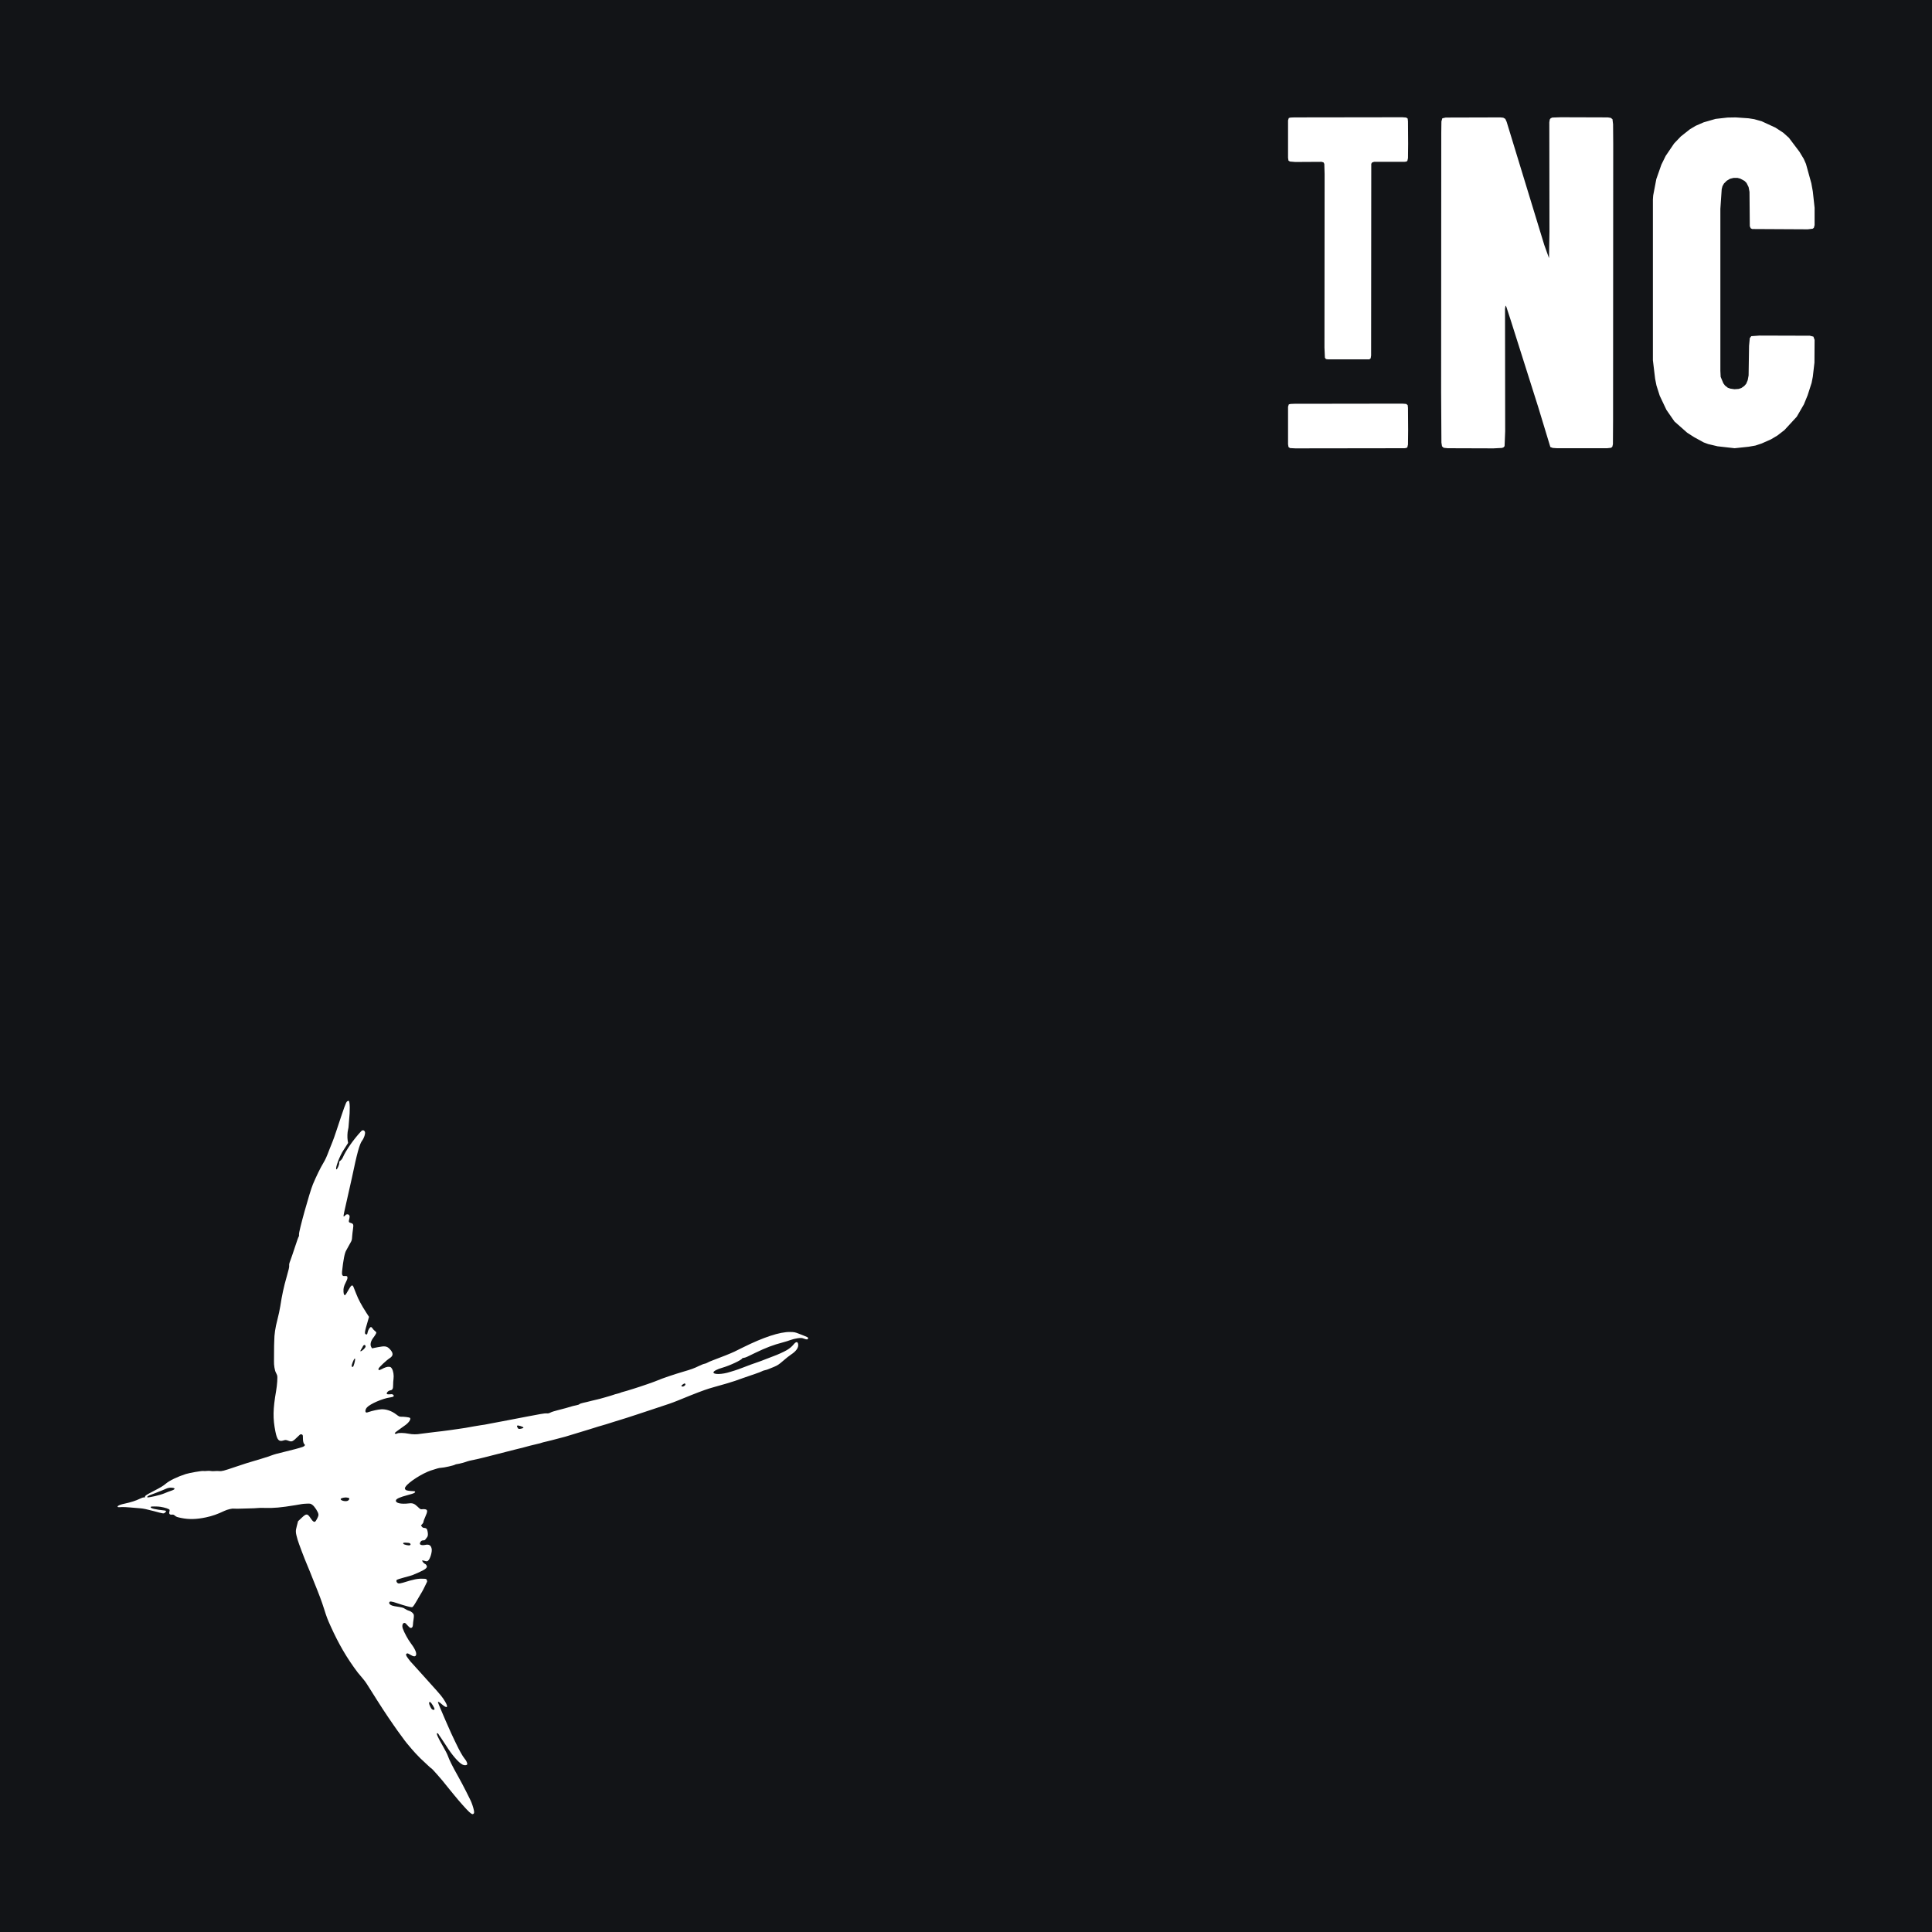
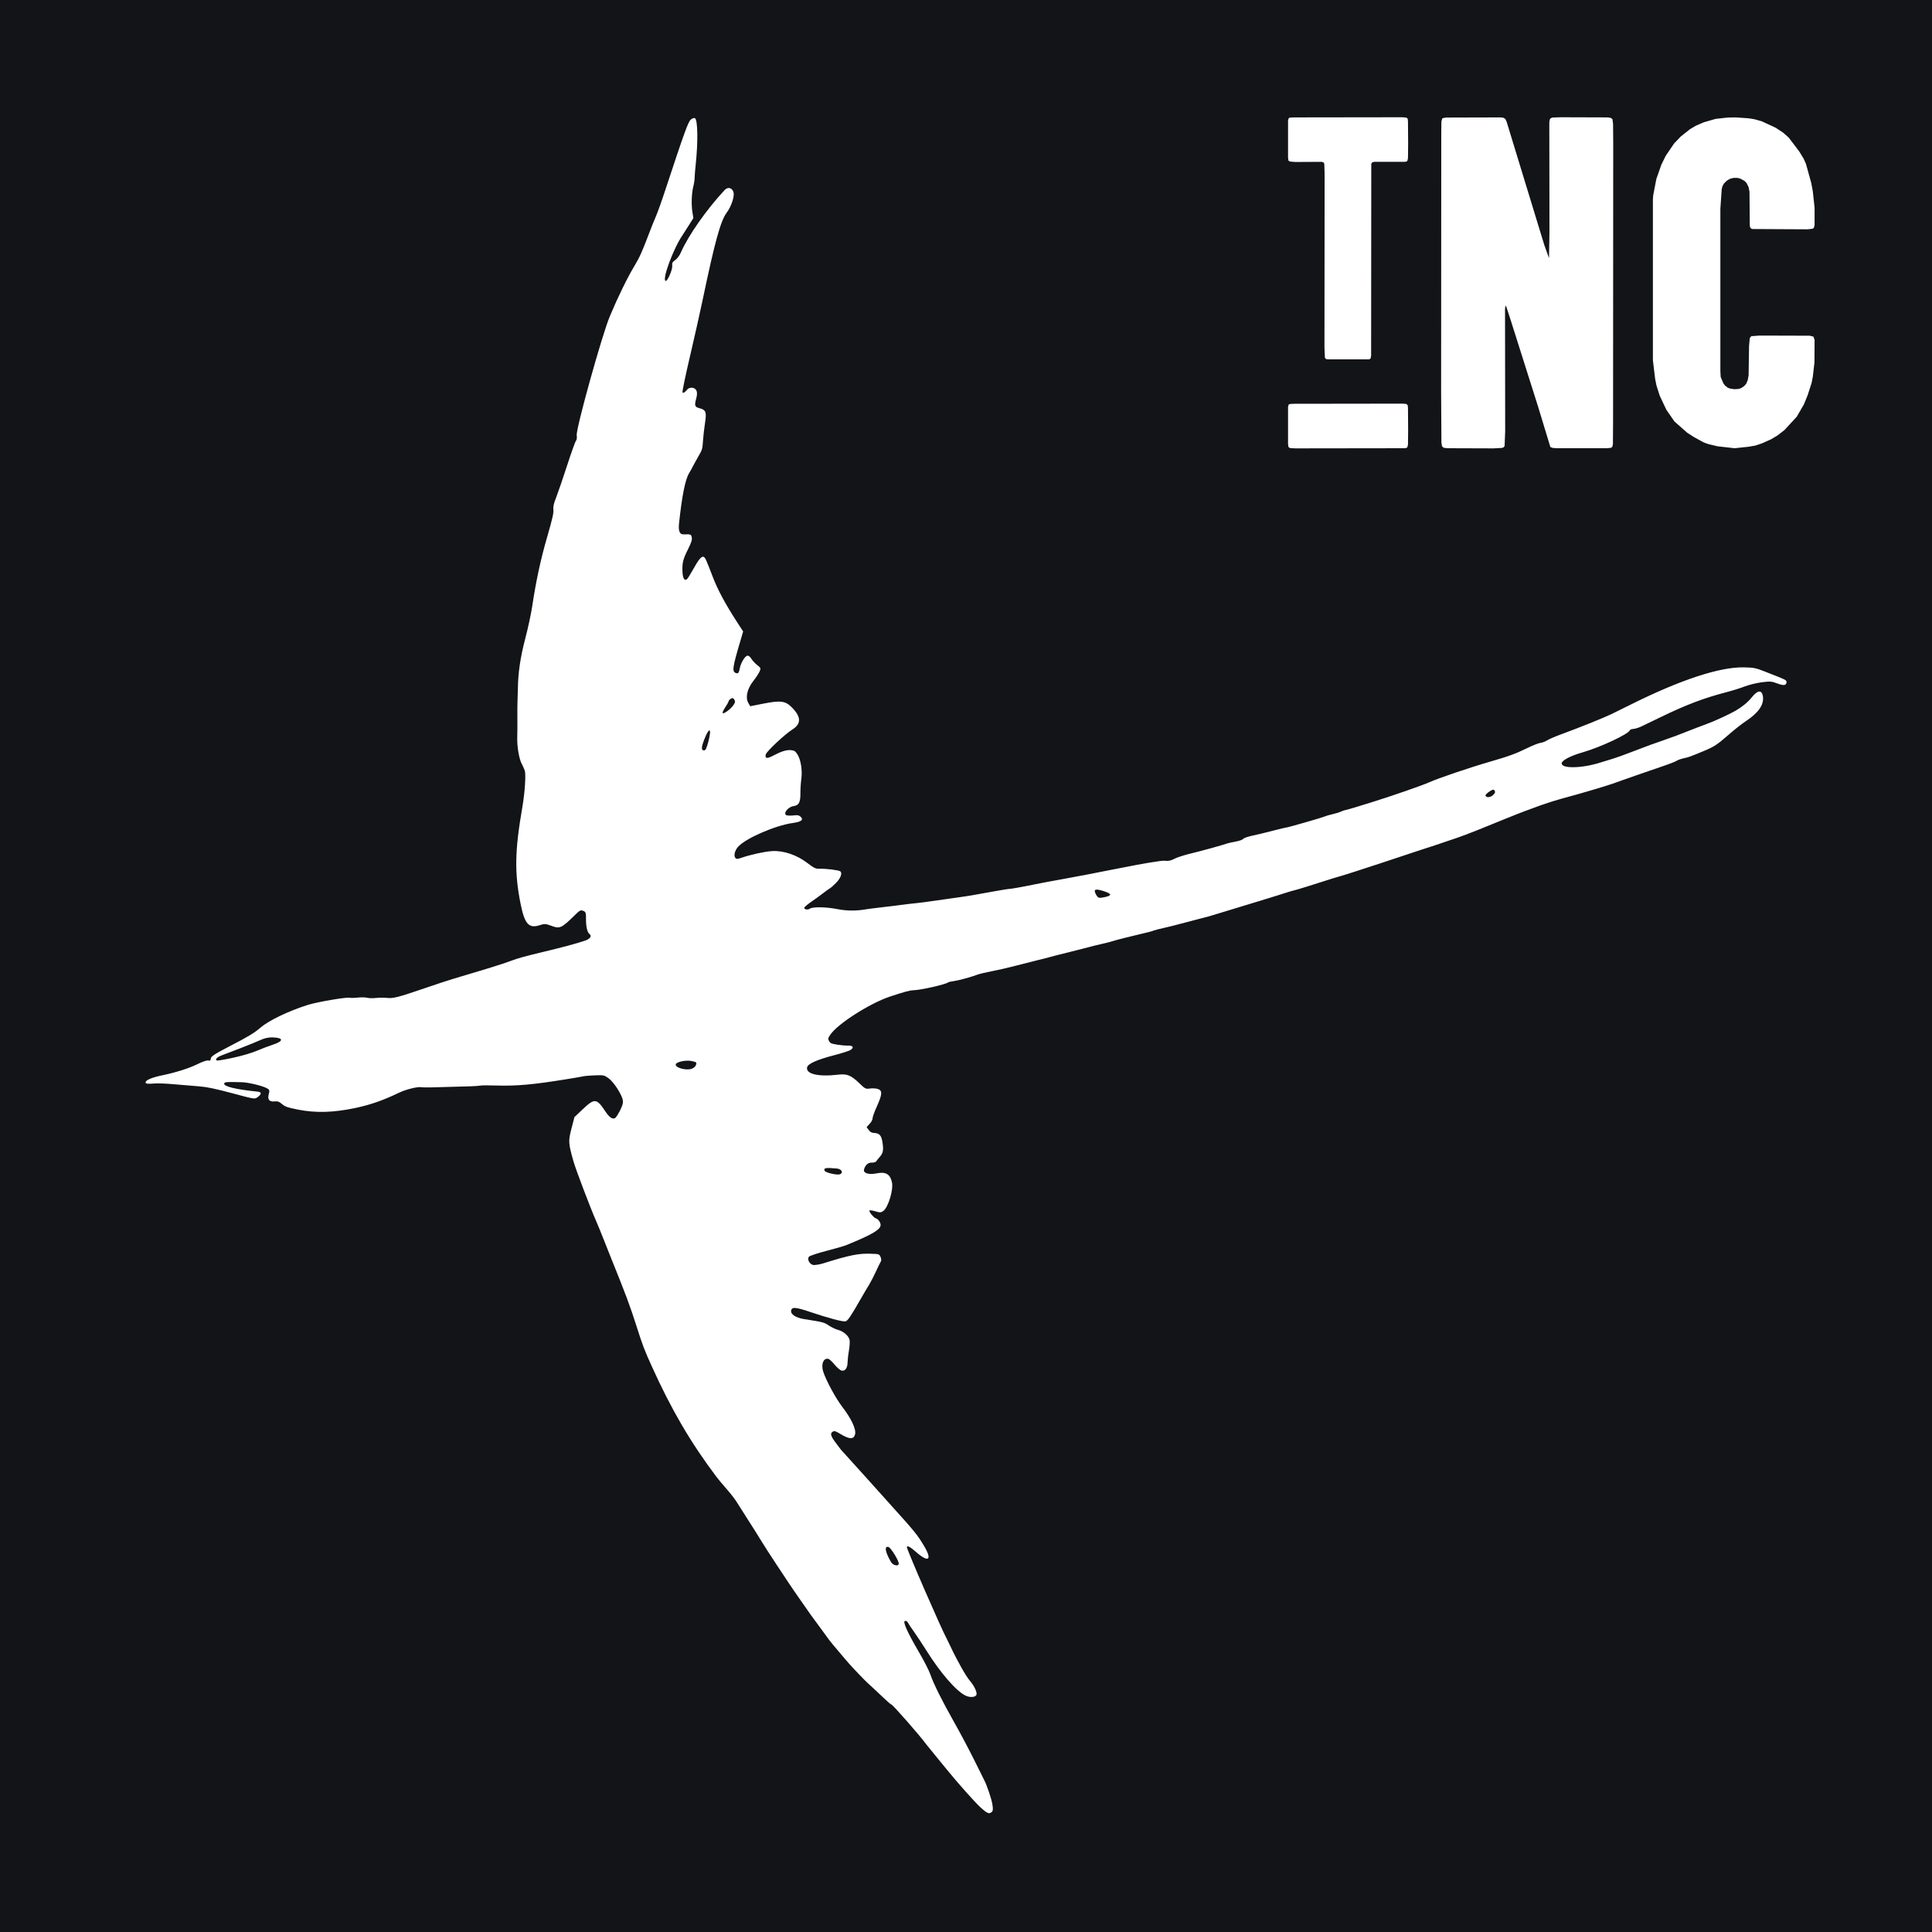
<svg xmlns="http://www.w3.org/2000/svg" viewBox="0 0 1300 1300" width="1300" height="1300" role="img" aria-label="The New Critic">
-   <path fill="#121417" fill-rule="evenodd" d="M0 0H1300V1300H0Z M867.2 79.4 868.4 79.1 871.0 79.0 943.6 78.9 946.2 79.1 947.2 79.8 947.4 81.7 947.5 96.8 947.4 106.4 947.0 108.2 946.4 108.7 945.0 108.9 924.6 108.9 923.3 109.3 922.7 110.2 922.6 239.2 922.3 241.1 921.4 241.8 893.5 241.8 892.2 241.6 891.5 240.7 891.2 233.9 891.3 117.2 891.1 110.3 890.6 109.3 889.3 108.9 871.6 109.0 868.0 108.7 867.0 108.1 866.7 106.2 866.7 84.1 866.7 81.0Z M867.2 272.1 868.4 271.8 871.0 271.7 943.6 271.6 946.2 271.8 947.2 272.6 947.4 274.4 947.5 289.5 947.4 299.1 947.0 300.9 946.4 301.4 945.0 301.6 871.6 301.7 868.0 301.5 867.0 300.8 866.7 298.9 866.7 276.9 866.7 273.7Z M970.5 79.6 972.8 79.1 1009.5 79.0 1011.5 79.2 1012.9 80.0 1013.8 82.0 1039.1 164.8 1042.3 173.7 1042.6 155.8 1042.5 82.3 1042.8 80.4 1043.4 79.6 1044.5 79.1 1050.2 78.9 1081.8 79.0 1083.8 79.3 1085.0 80.2 1085.4 83.6 1085.5 96.8 1085.4 282.8 1085.3 298.9 1084.9 300.6 1084.1 301.3 1081.4 301.6 1047.6 301.6 1044.8 301.4 1043.2 300.8 1035.0 273.8 1016.6 215.7 1013.6 206.5 1013.0 205.6 1012.7 207.9 1012.8 290.2 1012.4 300.2 1011.7 301.0 1010.7 301.4 1004.9 301.7 974.1 301.6 971.4 301.3 970.3 300.3 969.9 297.8 969.7 263.9 969.8 89.0 969.9 81.7Z M1162.4 79.1 1167.9 79.0 1176.6 79.6 1180.4 80.2 1185.4 81.6 1194.7 85.9 1199.9 89.3 1203.7 92.7 1210.8 102.1 1213.7 106.9 1215.2 110.3 1218.8 123.3 1219.8 128.8 1221.0 139.8 1221.0 151.5 1220.5 153.3 1219.7 153.9 1216.4 154.3 1179.0 154.1 1178.0 153.6 1177.4 152.2 1177.2 129.1 1176.6 125.9 1175.2 123.1 1173.8 121.7 1171.0 120.2 1169.1 119.7 1166.5 119.7 1164.1 120.3 1161.9 121.6 1160.0 123.5 1159.0 125.3 1158.5 127.3 1157.6 140.5 1157.6 249.5 1157.8 253.6 1159.6 257.9 1160.7 259.4 1162.6 260.9 1164.3 261.5 1167.1 261.9 1169.9 261.7 1171.7 261.1 1173.7 259.7 1175.0 258.2 1176.0 255.8 1176.6 252.6 1176.9 232.7 1177.4 227.5 1178.4 226.2 1184.0 225.8 1217.8 225.9 1220.2 226.5 1221.0 228.7 1220.9 244.0 1219.8 253.5 1219.0 257.6 1216.3 266.0 1213.8 272.1 1209.0 280.4 1200.7 289.4 1195.9 293.1 1191.7 295.6 1185.4 298.4 1181.2 299.8 1176.6 300.6 1167.2 301.6 1155.7 300.3 1149.4 298.8 1146.4 297.7 1140.0 294.2 1135.3 291.2 1126.7 283.6 1121.3 275.8 1116.8 266.3 1114.6 259.4 1113.7 254.9 1112.2 242.4 1112.2 134.2 1112.4 131.5 1114.5 120.5 1117.9 110.8 1120.8 104.9 1126.5 96.5 1131.0 91.8 1137.2 86.9 1141.1 84.6 1146.4 82.3 1154.4 80.0Z M315.61 1219.13C314.02 1217.70 308.89 1211.94 305.77 1208.07C305.07 1207.20 303.54 1205.35 302.41 1203.96C301.26 1202.56 300.20 1201.27 300.08 1201.08C298.39 1198.76 290.77 1190.05 290.29 1189.92C290.11 1189.87 289.27 1189.18 288.45 1188.38C287.64 1187.60 286.19 1186.24 285.24 1185.37C284.27 1184.51 283.15 1183.44 282.72 1183.01C280.55 1180.81 278.44 1178.55 277.32 1177.22C274.13 1173.48 272.77 1171.82 272.44 1171.33C272.24 1171.03 271.15 1169.53 270.01 1168.00C268.88 1166.47 267.73 1164.91 267.46 1164.53C267.21 1164.14 265.91 1162.30 264.59 1160.42C263.27 1158.55 261.72 1156.28 261.14 1155.39C260.56 1154.50 258.96 1152.09 257.60 1150.05C256.23 1147.99 254.45 1145.21 253.62 1143.86C252.80 1142.51 251.07 1139.77 249.79 1137.78C248.51 1135.76 247.07 1133.51 246.60 1132.75C246.14 1132.00 245.05 1130.53 244.16 1129.52C242.30 1127.37 241.24 1126.09 240.70 1125.38C233.44 1115.75 227.94 1106.34 222.41 1094.08C220.34 1089.52 219.84 1088.21 218.07 1082.61C216.32 1077.11 214.98 1073.55 211.08 1063.91C209.94 1061.08 208.75 1058.07 208.42 1057.23C208.10 1056.38 207.32 1054.51 206.70 1053.07C204.94 1049.02 200.96 1038.51 200.27 1036.11C198.82 1030.99 198.78 1030.38 199.71 1026.84L200.55 1023.60L202.94 1021.34C206.24 1018.22 206.85 1018.27 209.28 1021.96C210.45 1023.75 211.41 1024.37 212.15 1023.80C212.37 1023.63 212.97 1022.68 213.48 1021.68C214.18 1020.26 214.36 1019.64 214.25 1018.88C214.05 1017.32 211.68 1013.64 210.22 1012.61C208.96 1011.71 208.85 1011.69 206.47 1011.77C205.11 1011.82 203.62 1011.93 203.15 1012.04C202.67 1012.14 200.70 1012.49 198.80 1012.79C188.79 1014.42 184.32 1014.82 178.25 1014.65C176.17 1014.59 174.18 1014.59 173.83 1014.69C173.47 1014.76 172.17 1014.85 170.95 1014.88C169.73 1014.92 167.83 1014.98 166.74 1015.00C160.86 1015.20 157.68 1015.25 157.26 1015.14C156.34 1014.91 152.97 1015.71 151.07 1016.61C146.25 1018.90 142.98 1020.06 138.53 1021.01C132.32 1022.33 127.30 1022.47 122.25 1021.47C119.25 1020.88 118.63 1020.65 117.76 1019.91C116.93 1019.20 116.57 1019.08 115.70 1019.16C114.15 1019.32 113.59 1018.64 113.99 1017.13C114.28 1016.05 114.22 1015.84 113.53 1015.45C112.20 1014.72 108.21 1013.76 106.28 1013.72C101.98 1013.61 101.51 1013.64 101.38 1014.09C101.17 1014.91 104.64 1015.77 110.80 1016.38C112.04 1016.50 112.04 1017.09 110.81 1017.98C110.03 1018.55 109.97 1018.54 103.58 1016.82C98.85 1015.56 96.42 1015.05 94.37 1014.90C92.85 1014.79 89.79 1014.54 87.58 1014.33C85.35 1014.13 82.84 1014.01 82.01 1014.07C79.48 1014.25 79.00 1014.17 79.14 1013.66C79.30 1013.06 81.14 1012.32 83.96 1011.74C87.85 1010.92 91.53 1009.75 93.93 1008.55C95.18 1007.92 96.51 1007.47 96.88 1007.57C97.39 1007.71 97.54 1007.58 97.58 1007.02C97.62 1006.43 98.55 1005.81 102.56 1003.72C108.23 1000.79 109.80 999.86 111.65 998.27C114.07 996.22 119.50 993.60 125.03 991.84C127.61 991.02 136.04 989.57 136.91 989.80C137.22 989.89 138.25 989.87 139.21 989.76C140.17 989.66 141.36 989.67 141.85 989.81C142.34 989.94 143.49 989.97 144.39 989.87C145.29 989.77 146.68 989.76 147.47 989.85C149.22 990.05 150.50 989.72 158.24 987.08C161.53 985.95 165.01 984.80 165.99 984.52C168.40 983.82 173.89 982.17 175.87 981.56C180.10 980.25 180.87 979.99 182.70 979.31C184.67 978.58 186.50 978.08 191.34 976.91C196.99 975.56 201.09 974.47 203.58 973.62C204.97 973.15 205.56 972.32 204.84 971.79C204.19 971.31 203.81 969.73 203.82 967.55C203.84 965.74 203.75 965.46 203.03 965.19C202.35 964.91 202.05 965.06 200.96 966.13C196.77 970.24 196.49 970.37 193.78 969.35C192.43 968.85 192.00 968.83 190.76 969.25C187.67 970.28 186.46 968.96 185.33 963.33C183.54 954.47 183.65 948.24 185.78 935.98C186.50 931.85 186.86 926.56 186.48 925.48C186.33 925.03 185.95 924.16 185.61 923.53C184.85 922.11 184.26 918.54 184.36 915.92C184.39 914.83 184.42 912.49 184.39 910.77C184.37 909.02 184.39 906.72 184.43 905.63C184.48 904.56 184.53 903.08 184.54 902.36C184.57 897.91 185.24 893.36 186.61 888.17C187.39 885.19 188.29 881.03 188.60 878.93C189.70 871.66 191.00 865.62 192.87 859.20C194.30 854.25 194.70 852.49 194.58 851.62C194.48 850.77 194.67 849.92 195.42 848.03C195.93 846.68 197.34 842.62 198.50 839.02C199.67 835.41 200.78 832.30 200.98 832.10C201.20 831.88 201.29 831.20 201.20 830.52C200.96 828.71 208.34 802.18 210.56 796.86C212.87 791.38 215.54 785.89 217.59 782.50C218.96 780.24 219.78 778.42 221.70 773.34C222.35 771.60 223.25 769.38 223.68 768.40C224.10 767.43 225.33 764.02 226.36 760.84C231.70 744.68 232.73 741.84 233.48 741.18C233.86 740.83 234.40 740.63 234.66 740.77C235.48 741.17 235.58 747.42 234.87 754.00C234.72 755.34 234.60 756.94 234.58 757.58C234.58 758.21 234.41 759.37 234.20 760.12C233.73 761.95 233.61 765.35 233.95 767.41L234.23 769.04L232.93 771.11C232.21 772.25 231.41 773.50 231.15 773.88C228.53 777.73 225.27 786.55 226.37 786.85C226.88 786.98 228.34 783.65 228.24 782.58C228.16 781.74 228.27 781.51 229.10 780.92C229.63 780.55 230.32 779.64 230.67 778.83C232.76 773.99 238.01 766.53 243.09 761.10C243.98 760.16 245.17 760.43 245.57 761.69C245.95 762.81 244.97 765.77 243.65 767.53C241.91 769.85 240.25 775.91 236.77 792.61C236.10 795.80 234.52 802.83 233.26 808.22C231.98 813.62 231.04 818.19 231.15 818.38C231.35 818.71 231.65 818.53 232.59 817.50C232.85 817.21 233.44 817.02 233.90 817.08C235.13 817.27 235.53 818.24 235.07 819.98C234.48 822.15 234.58 822.51 235.92 822.87C237.77 823.36 238.00 823.92 237.53 826.96C237.30 828.44 237.04 830.75 236.95 832.09C236.82 834.30 236.71 834.70 235.79 836.26C235.25 837.19 234.53 838.50 234.20 839.13C233.88 839.78 233.34 840.75 233.00 841.30C231.91 843.07 230.98 847.77 230.16 855.60C229.94 857.70 230.37 858.66 231.50 858.61C233.41 858.52 233.63 858.61 233.78 859.49C233.89 860.17 233.66 860.87 232.76 862.69C231.29 865.65 231.03 866.65 231.13 869.13C231.22 871.10 231.74 871.92 232.47 871.23C232.66 871.06 233.55 869.61 234.42 868.05C236.29 864.72 237.05 864.22 237.79 865.81C238.05 866.35 238.91 868.51 239.71 870.62C241.11 874.31 243.30 878.37 246.70 883.62L248.31 886.09L247.66 888.34C245.23 896.50 245.10 897.55 246.36 897.89C246.97 898.05 247.08 897.88 247.42 896.30C247.72 894.86 248.87 893.03 249.53 892.96C249.88 892.92 250.30 893.26 250.67 893.87C251.01 894.40 251.76 895.20 252.34 895.65C253.32 896.39 253.37 896.53 252.98 897.41C252.74 897.94 251.94 899.18 251.17 900.16C249.45 902.35 248.90 904.82 249.78 906.33L250.32 907.27L254.27 906.48C258.94 905.57 260.30 905.76 262.12 907.61C264.78 910.31 264.82 912.24 262.22 913.88C260.08 915.23 254.97 920.03 254.73 920.90C254.42 922.06 255.06 922.19 256.72 921.31C259.09 920.04 260.61 919.57 261.88 919.70C262.82 919.79 263.13 920.01 263.72 920.96C264.66 922.47 265.12 925.47 264.79 927.84C264.64 928.89 264.52 930.70 264.53 931.86C264.55 934.47 264.10 935.34 262.62 935.54C260.95 935.76 259.43 937.82 260.70 938.16C261.04 938.25 261.92 938.26 262.65 938.17C263.70 938.04 264.13 938.13 264.57 938.54C265.52 939.43 264.81 939.99 262.33 940.33C257.40 941.03 249.12 944.62 246.91 947.03C245.99 948.05 245.60 949.48 246.07 950.15C246.36 950.57 246.67 950.58 247.79 950.19C250.46 949.27 254.32 948.42 256.48 948.29C259.70 948.07 263.51 949.36 266.48 951.64C268.41 953.11 268.80 953.29 269.87 953.28C271.79 953.22 275.32 953.66 275.81 954.01C276.48 954.49 275.91 956.01 274.53 957.38C273.86 958.06 273.11 958.71 272.88 958.83C272.64 958.95 271.81 959.54 271.03 960.15C270.25 960.76 268.73 961.86 267.67 962.58C266.60 963.32 265.69 964.09 265.63 964.28C265.50 964.80 266.61 965.01 267.21 964.58C268.01 964.02 271.85 964.08 275.04 964.72C277.64 965.24 280.47 965.25 283.24 964.74C283.62 964.67 285.70 964.41 287.86 964.16C290.03 963.92 292.49 963.60 293.34 963.48C294.19 963.37 295.96 963.15 297.28 963.03C298.59 962.89 300.82 962.60 302.24 962.38C303.67 962.16 306.38 961.78 308.28 961.52C310.17 961.27 312.34 960.94 313.11 960.80C313.88 960.67 316.52 960.19 318.97 959.75C321.43 959.31 323.51 958.97 323.59 958.99C323.83 959.06 327.52 958.40 330.67 957.74C332.30 957.40 335.84 956.74 338.50 956.27C341.18 955.80 348.54 954.39 354.86 953.13C362.06 951.69 366.85 950.90 367.69 951.01C368.61 951.16 369.43 950.99 370.37 950.49C371.11 950.08 373.24 949.40 375.08 948.96C378.00 948.26 383.84 946.65 385.47 946.09C385.76 945.98 386.80 945.77 387.78 945.58C388.75 945.41 389.70 945.08 389.87 944.84C390.05 944.60 391.19 944.19 392.40 943.93C393.62 943.69 396.26 943.05 398.29 942.51C400.31 942.00 402.02 941.58 402.09 941.61C402.31 941.66 412.04 938.88 412.83 938.53C413.25 938.34 414.29 938.04 415.17 937.84C416.04 937.64 417.10 937.32 417.52 937.13C417.94 936.93 418.52 936.72 418.80 936.68C419.08 936.63 420.41 936.26 421.75 935.85C423.09 935.43 425.20 934.79 426.45 934.40C431.54 932.83 440.84 929.60 442.60 928.79C444.95 927.71 453.97 924.65 459.73 922.98C465.15 921.42 467.04 920.72 470.38 919.09C471.85 918.37 473.52 917.71 474.09 917.64C474.66 917.56 475.48 917.24 475.94 916.94C476.39 916.64 478.04 915.92 479.62 915.33C485.20 913.27 491.91 910.58 494.15 909.50C495.39 908.89 497.88 907.66 499.67 906.77C513.66 899.80 524.80 896.13 531.63 896.26C534.49 896.31 534.98 896.42 537.62 897.45C543.83 899.88 543.77 899.84 543.73 900.51C543.65 901.42 542.89 901.49 541.03 900.78C539.58 900.22 539.00 900.18 536.71 900.48C535.25 900.68 533.10 901.20 531.95 901.65C530.77 902.11 528.47 902.83 526.80 903.26C520.17 905.00 515.46 906.80 508.12 910.34C505.85 911.44 503.40 912.62 502.67 912.98C501.93 913.33 500.92 913.65 500.40 913.68C499.89 913.73 499.44 913.88 499.39 914.05C499.11 915.09 491.05 918.88 486.01 920.32C482.65 921.27 480.13 922.59 480.08 923.41C479.95 925.01 485.93 924.88 491.22 923.15C492.06 922.88 493.52 922.43 494.46 922.16C495.42 921.88 497.86 921.01 499.90 920.21C504.14 918.57 506.28 917.78 509.64 916.64C510.96 916.21 513.57 915.22 515.46 914.46C517.35 913.71 519.73 912.81 520.75 912.43C523.06 911.63 527.53 909.58 529.39 908.49C531.32 907.35 532.77 906.14 533.94 904.71C535.57 902.68 536.73 902.57 537.05 904.42C537.44 906.76 535.81 909.14 532.21 911.50C531.10 912.22 528.73 914.10 526.94 915.68C524.26 918.03 523.16 918.75 520.80 919.74C516.31 921.61 516.15 921.66 514.63 922.00C513.85 922.17 512.94 922.49 512.63 922.72C512.30 922.95 510.23 923.75 508.03 924.48C505.83 925.22 502.87 926.24 501.46 926.74C500.05 927.24 498.24 927.87 497.44 928.15C496.64 928.42 495.34 928.88 494.55 929.18C492.75 929.83 485.20 932.07 480.54 933.31C478.62 933.83 475.77 934.72 474.22 935.28C472.67 935.85 470.76 936.55 469.96 936.85C468.50 937.36 461.87 940.03 456.01 942.43C454.28 943.14 451.73 944.10 450.35 944.56C444.43 946.58 443.42 946.91 439.57 948.15C438.87 948.38 433.97 949.99 428.67 951.76C423.37 953.51 418.29 955.15 417.38 955.38C416.47 955.64 414.66 956.19 413.36 956.62C410.35 957.61 404.77 959.33 404.28 959.41C404.07 959.45 403.41 959.63 402.82 959.82C402.22 960.02 400.84 960.45 399.75 960.79C398.65 961.11 397.18 961.58 396.49 961.80C395.80 962.01 394.21 962.51 392.96 962.88C390.15 963.71 388.53 964.21 384.57 965.43C380.21 966.78 380.47 966.71 376.17 967.81C374.01 968.36 371.77 968.96 371.17 969.12C370.58 969.29 368.99 969.68 367.63 969.99C366.27 970.28 364.91 970.64 364.61 970.76C364.30 970.90 363.72 971.07 363.34 971.16C359.20 972.12 353.58 973.53 352.84 973.80C352.32 973.98 350.79 974.38 349.45 974.66C348.11 974.97 346.77 975.30 346.48 975.40C346.17 975.49 343.61 976.15 340.77 976.85C337.94 977.54 335.39 978.21 335.08 978.31C334.79 978.41 333.35 978.78 331.88 979.12C330.43 979.47 327.55 980.20 325.50 980.74C323.43 981.29 320.41 981.97 318.78 982.29C317.15 982.59 315.32 983.03 314.70 983.25C312.83 983.95 309.36 984.90 307.94 985.09C307.19 985.18 306.48 985.35 306.35 985.46C305.63 986.04 298.71 987.62 296.50 987.68C295.46 987.71 293.76 988.19 289.83 989.49C284.09 991.43 275.13 997.16 273.01 1000.24C272.35 1001.22 272.29 1001.41 272.63 1002.06C272.94 1002.66 273.28 1002.82 274.92 1003.09C275.98 1003.26 277.36 1003.37 277.97 1003.35C279.40 1003.31 279.79 1003.88 278.78 1004.55C278.39 1004.84 276.30 1005.51 274.15 1006.06C269.27 1007.34 266.71 1008.46 266.44 1009.46C265.93 1011.37 269.59 1012.26 275.21 1011.59C277.67 1011.29 278.86 1011.76 281.04 1013.85C282.91 1015.64 282.98 1015.67 284.16 1015.51C284.84 1015.41 285.82 1015.46 286.33 1015.60C287.80 1015.99 287.76 1017.09 286.18 1020.57C285.47 1022.14 284.92 1023.67 284.95 1023.99C284.98 1024.30 284.62 1024.97 284.14 1025.49L283.27 1026.43L283.85 1027.23C284.27 1027.81 284.70 1028.05 285.35 1028.08C286.92 1028.15 287.45 1028.76 287.78 1030.78C288.11 1032.94 287.94 1033.83 286.99 1034.88C286.60 1035.30 286.17 1035.84 286.03 1036.10C285.86 1036.34 285.29 1036.52 284.73 1036.49C283.72 1036.42 282.88 1037.16 282.54 1038.43C282.26 1039.47 283.90 1039.98 286.03 1039.54C288.68 1038.99 289.94 1039.71 290.45 1042.09C290.90 1044.15 289.42 1049.07 288.04 1050.15C287.38 1050.65 287.04 1050.68 285.69 1050.26C284.84 1050.00 284.10 1049.91 284.05 1050.08C283.95 1050.46 285.31 1052.10 285.85 1052.24C286.63 1052.45 287.40 1053.68 287.21 1054.39C286.87 1055.67 284.44 1057.03 277.42 1059.89C276.90 1060.10 274.43 1060.82 271.93 1061.46C269.45 1062.11 267.21 1062.86 266.97 1063.10C266.37 1063.76 267.03 1065.17 268.07 1065.45C268.51 1065.57 269.87 1065.36 271.08 1064.98C278.44 1062.68 281.09 1062.14 284.53 1062.29C286.84 1062.36 286.84 1062.36 287.23 1063.22C287.44 1063.71 287.47 1064.29 287.28 1064.52C287.11 1064.76 286.49 1066.04 285.91 1067.33C285.31 1068.64 284.43 1070.33 283.95 1071.12C283.46 1071.90 282.43 1073.64 281.67 1074.98C278.74 1080.09 277.93 1081.29 277.30 1081.42C276.55 1081.60 272.49 1080.52 267.26 1078.76C263.30 1077.42 262.17 1077.32 261.92 1078.29C261.63 1079.36 263.13 1080.39 265.53 1080.78C271.07 1081.66 271.23 1081.70 272.56 1082.60C273.30 1083.10 274.46 1083.65 275.15 1083.84C276.76 1084.26 278.24 1085.57 278.46 1086.74C278.55 1087.25 278.47 1088.58 278.27 1089.68C278.07 1090.80 277.90 1092.30 277.88 1093.06C277.86 1094.70 277.15 1095.63 276.14 1095.35C275.75 1095.25 274.89 1094.51 274.21 1093.68C273.54 1092.87 272.76 1092.14 272.48 1092.06C271.04 1091.68 270.28 1093.65 271.03 1095.81C271.93 1098.42 274.54 1103.22 276.29 1105.51C279.00 1109.05 280.38 1112.00 280.00 1113.45C279.61 1114.90 278.41 1114.86 275.82 1113.30C274.47 1112.48 274.19 1112.39 273.69 1112.66C272.88 1113.13 273.09 1113.91 274.52 1115.80C275.20 1116.71 275.89 1117.60 276.01 1117.78C276.16 1117.95 276.82 1118.69 277.50 1119.42C278.17 1120.15 280.82 1123.06 283.37 1125.92C285.92 1128.77 288.76 1131.92 289.67 1132.93C296.97 1141.01 297.65 1141.85 299.59 1145.11C301.92 1149.06 300.80 1149.83 297.25 1146.72C295.64 1145.27 294.64 1144.78 294.69 1145.39C294.73 1146.24 304.36 1168.35 305.97 1171.31C306.13 1171.61 306.58 1172.52 306.96 1173.35C308.87 1177.44 311.36 1181.83 312.44 1183.11C313.85 1184.73 314.73 1186.72 314.31 1187.30C313.85 1187.92 312.44 1187.95 311.26 1187.38C308.65 1186.13 304.16 1180.96 300.20 1174.62C299.05 1172.81 297.46 1170.40 296.67 1169.29C295.87 1168.19 295.11 1167.03 294.97 1166.73C294.83 1166.43 294.48 1166.20 294.17 1166.24C293.40 1166.32 294.76 1169.38 298.09 1175.08C299.52 1177.54 300.99 1180.39 301.33 1181.42C302.19 1183.97 304.64 1188.89 308.07 1194.94C309.66 1197.74 312.16 1202.47 313.65 1205.45C315.12 1208.42 316.44 1211.07 316.58 1211.33C317.33 1212.77 318.59 1216.50 318.86 1218.08C319.11 1219.47 319.07 1220.01 318.72 1220.34C318.00 1221.00 317.48 1220.81 315.61 1219.13ZM292.37 1150.09C292.55 1149.43 290.17 1145.50 289.48 1145.32C288.47 1145.04 288.45 1146.09 289.41 1148.12C290.19 1149.75 290.60 1150.25 291.31 1150.44C291.98 1150.62 292.25 1150.54 292.37 1150.09ZM103.99 1006.77C106.33 1006.27 109.32 1005.40 110.65 1004.81C112.01 1004.23 114.05 1003.45 115.19 1003.09C118.27 1002.07 118.23 1001.13 115.09 1001.03C113.98 1000.99 112.76 1001.25 111.57 1001.81C110.57 1002.26 108.01 1003.32 105.89 1004.12C103.74 1004.94 101.38 1005.85 100.62 1006.14C99.26 1006.66 98.64 1007.39 99.39 1007.58C99.60 1007.64 101.67 1007.28 103.99 1006.77ZM275.72 1039.78C276.80 1039.37 276.18 1038.28 274.85 1038.16C271.64 1037.88 271.11 1037.96 271.36 1038.75C271.52 1039.30 274.90 1040.10 275.72 1039.78ZM233.83 1009.89C234.40 1009.66 234.87 1009.20 234.99 1008.76C235.18 1008.08 235.10 1008.01 233.62 1007.71C232.09 1007.40 229.42 1007.96 229.24 1008.64C228.97 1009.62 232.26 1010.51 233.83 1009.89ZM350.75 961.30C352.80 960.87 352.70 960.36 350.40 959.62C348.03 958.86 347.44 959.08 348.16 960.44C348.78 961.61 348.98 961.68 350.75 961.30ZM238.45 917.35C239.51 913.34 238.75 912.96 237.27 916.77C236.41 918.99 236.42 919.85 237.33 919.76C237.69 919.72 237.98 919.11 238.45 917.35ZM245.54 906.98C246.08 906.19 246.14 905.96 245.83 905.45C245.55 904.94 245.38 904.88 244.90 905.10C244.58 905.24 244.26 905.61 244.17 905.91C244.10 906.21 243.65 906.98 243.21 907.63C242.77 908.29 242.45 908.98 242.51 909.17C242.65 909.65 244.72 908.16 245.54 906.98ZM460.68 932.38C461.25 931.80 461.32 931.58 461.07 931.16C460.84 930.74 460.56 930.80 459.59 931.43C458.94 931.86 458.45 932.37 458.51 932.56C458.70 933.22 459.97 933.11 460.68 932.38Z" />
+   <path fill="#121417" fill-rule="evenodd" d="M0 0H1300V1300H0Z M867.2 79.4 868.4 79.1 871.0 79.0 943.6 78.9 946.2 79.1 947.2 79.8 947.4 81.7 947.5 96.8 947.4 106.4 947.0 108.2 946.4 108.7 945.0 108.9 924.6 108.9 923.3 109.3 922.7 110.2 922.6 239.2 922.3 241.1 921.4 241.8 893.5 241.8 892.2 241.6 891.5 240.7 891.2 233.9 891.3 117.2 891.1 110.3 890.6 109.3 889.3 108.9 871.6 109.0 868.0 108.7 867.0 108.1 866.7 106.2 866.7 84.1 866.7 81.0Z M867.2 272.1 868.4 271.8 871.0 271.7 943.6 271.6 946.2 271.8 947.2 272.6 947.4 274.4 947.5 289.5 947.4 299.1 947.0 300.9 946.4 301.4 945.0 301.6 871.6 301.7 868.0 301.5 867.0 300.8 866.7 298.9 866.7 276.9 866.7 273.7Z M970.5 79.6 972.8 79.1 1009.5 79.0 1011.5 79.2 1012.9 80.0 1013.8 82.0 1039.1 164.8 1042.3 173.7 1042.6 155.8 1042.5 82.3 1042.8 80.4 1043.4 79.6 1044.5 79.1 1050.2 78.9 1081.8 79.0 1083.8 79.3 1085.0 80.2 1085.4 83.6 1085.5 96.8 1085.4 282.8 1085.3 298.9 1084.9 300.6 1084.1 301.3 1081.4 301.6 1047.6 301.6 1044.8 301.4 1043.2 300.8 1035.0 273.8 1016.6 215.7 1013.6 206.5 1013.0 205.6 1012.7 207.9 1012.8 290.2 1012.4 300.2 1011.7 301.0 1010.7 301.4 1004.9 301.7 974.1 301.6 971.4 301.3 970.3 300.3 969.9 297.8 969.7 263.9 969.8 89.0 969.9 81.7Z M1162.4 79.1 1167.9 79.0 1176.6 79.6 1180.4 80.2 1185.4 81.6 1194.7 85.9 1199.9 89.3 1203.7 92.7 1210.8 102.1 1213.7 106.9 1215.2 110.3 1218.8 123.3 1219.8 128.8 1221.0 139.8 1221.0 151.5 1220.5 153.3 1219.7 153.9 1216.4 154.3 1179.0 154.1 1178.0 153.6 1177.4 152.2 1177.2 129.1 1176.6 125.9 1175.2 123.1 1173.8 121.7 1171.0 120.2 1169.1 119.7 1166.5 119.7 1164.1 120.3 1161.9 121.6 1160.0 123.5 1159.0 125.3 1158.5 127.3 1157.6 140.5 1157.6 249.5 1157.8 253.6 1159.6 257.9 1160.7 259.4 1162.6 260.9 1164.3 261.5 1167.1 261.9 1169.9 261.7 1171.7 261.1 1173.7 259.7 1175.0 258.2 1176.0 255.8 1176.6 252.6 1176.9 232.7 1177.4 227.5 1178.4 226.2 1184.0 225.8 1217.8 225.9 1220.2 226.5 1221.0 228.7 1220.9 244.0 1219.8 253.5 1219.0 257.6 1216.3 266.0 1213.8 272.1 1209.0 280.4 1200.7 289.4 1195.9 293.1 1191.7 295.6 1185.4 298.4 1181.2 299.8 1176.6 300.6 1167.2 301.6 1155.7 300.3 1149.4 298.8 1146.4 297.7 1140.0 294.2 1135.3 291.2 1126.7 283.6 1121.3 275.8 1116.8 266.3 1114.6 259.4 1113.7 254.9 1112.2 242.4 1112.2 134.2 1112.4 131.5 1114.5 120.5 1117.9 110.8 1120.8 104.9 1126.5 96.5 1131.0 91.8 1137.2 86.9 1141.1 84.6 1146.4 82.3 1154.4 80.0Z M659.98 1216.35C656.18 1212.95 644.00 1199.26 636.59 1190.07C634.91 1187.99 631.29 1183.60 628.59 1180.29C625.86 1176.96 623.36 1173.91 623.05 1173.46C619.05 1167.93 600.93 1147.24 599.80 1146.94C599.36 1146.82 597.38 1145.16 595.42 1143.26C593.50 1141.41 590.05 1138.19 587.80 1136.11C585.50 1134.07 582.83 1131.53 581.80 1130.50C576.65 1125.29 571.64 1119.91 568.98 1116.74C561.40 1107.85 558.15 1103.91 557.38 1102.74C556.90 1102.04 554.31 1098.48 551.61 1094.84C548.92 1091.21 546.17 1087.49 545.55 1086.58C544.94 1085.67 541.87 1081.29 538.72 1076.83C535.59 1072.38 531.91 1066.99 530.52 1064.87C529.14 1062.77 525.35 1057.03 522.11 1052.18C518.86 1047.27 514.62 1040.69 512.64 1037.48C510.70 1034.26 506.60 1027.74 503.55 1023.01C500.50 1018.23 497.09 1012.87 495.97 1011.08C494.88 1009.28 492.28 1005.80 490.18 1003.40C485.75 998.29 483.23 995.24 481.96 993.56C464.71 970.68 451.62 948.29 438.49 919.17C433.56 908.34 432.39 905.23 428.16 891.92C424.00 878.85 420.83 870.38 411.56 847.48C408.85 840.75 406.02 833.60 405.24 831.60C404.47 829.58 402.63 825.13 401.16 821.70C396.97 812.08 387.50 787.10 385.86 781.40C382.43 769.24 382.33 767.79 384.53 759.38L386.53 751.67L392.21 746.29C400.05 738.88 401.50 739.00 407.28 747.77C410.06 752.03 412.35 753.50 414.10 752.15C414.63 751.75 416.04 749.49 417.26 747.12C418.91 743.73 419.36 742.25 419.09 740.46C418.61 736.76 412.97 728.01 409.52 725.55C406.51 723.43 406.27 723.37 400.61 723.57C397.38 723.67 393.82 723.95 392.71 724.19C391.56 724.44 386.89 725.27 382.37 725.99C358.59 729.87 347.97 730.82 333.55 730.42C328.60 730.25 323.87 730.27 323.02 730.50C322.17 730.68 319.08 730.88 316.19 730.96C313.29 731.04 308.78 731.18 306.18 731.24C292.20 731.71 284.64 731.83 283.65 731.57C281.47 731.02 273.45 732.92 268.95 735.06C257.49 740.52 249.72 743.26 239.15 745.53C224.39 748.66 212.45 749.00 200.45 746.62C193.32 745.20 191.84 744.66 189.78 742.90C187.80 741.22 186.96 740.94 184.89 741.12C181.20 741.51 179.87 739.89 180.83 736.29C181.52 733.73 181.36 733.24 179.72 732.32C176.57 730.58 167.10 728.30 162.51 728.19C152.27 727.93 151.16 728.01 150.86 729.08C150.35 731.02 158.61 733.06 173.24 734.52C176.19 734.80 176.19 736.19 173.26 738.31C171.40 739.67 171.28 739.65 156.09 735.57C144.84 732.56 139.06 731.35 134.19 731.00C130.60 730.74 123.33 730.13 118.05 729.65C112.76 729.16 106.80 728.88 104.82 729.02C98.80 729.45 97.67 729.26 97.99 728.05C98.38 726.62 102.76 724.86 109.47 723.49C118.70 721.55 127.45 718.76 133.14 715.91C136.13 714.42 139.28 713.35 140.15 713.57C141.36 713.91 141.73 713.61 141.83 712.28C141.93 710.86 144.13 709.41 153.67 704.44C167.14 697.47 170.86 695.25 175.26 691.47C181.02 686.60 193.92 680.38 207.05 676.20C213.20 674.24 233.23 670.81 235.29 671.35C236.04 671.55 238.49 671.51 240.75 671.25C243.03 671.01 245.86 671.05 247.03 671.37C248.20 671.69 250.93 671.76 253.07 671.51C255.21 671.27 258.50 671.25 260.38 671.47C264.54 671.94 267.59 671.17 285.98 664.89C293.81 662.20 302.08 659.47 304.40 658.81C310.13 657.13 323.16 653.21 327.87 651.76C337.93 648.65 339.77 648.04 344.11 646.42C348.80 644.69 353.14 643.50 364.65 640.73C378.07 637.52 387.80 634.93 393.74 632.91C397.04 631.78 398.43 629.80 396.73 628.55C395.18 627.42 394.27 623.66 394.31 618.47C394.35 614.17 394.15 613.52 392.43 612.87C390.81 612.21 390.09 612.55 387.50 615.09C377.54 624.87 376.88 625.17 370.43 622.75C367.24 621.56 366.21 621.52 363.26 622.51C355.93 624.95 353.04 621.82 350.35 608.45C346.11 587.40 346.37 572.59 351.42 543.45C353.14 533.63 353.99 521.06 353.10 518.50C352.74 517.43 351.83 515.37 351.02 513.87C349.22 510.48 347.81 501.99 348.05 495.77C348.13 493.19 348.19 487.63 348.13 483.53C348.07 479.39 348.13 473.92 348.23 471.33C348.35 468.79 348.45 465.27 348.47 463.55C348.56 452.97 350.15 442.16 353.40 429.82C355.26 422.75 357.40 412.87 358.13 407.86C360.74 390.59 363.83 376.25 368.27 360.98C371.68 349.22 372.63 345.04 372.35 342.98C372.11 340.94 372.55 338.94 374.33 334.44C375.56 331.22 378.90 321.59 381.66 313.02C384.43 304.46 387.08 297.07 387.56 296.58C388.09 296.06 388.29 294.44 388.07 292.82C387.50 288.52 405.05 225.48 410.33 212.83C415.80 199.80 422.16 186.77 427.03 178.71C430.28 173.34 432.22 169.02 436.79 156.94C438.34 152.80 440.47 147.53 441.50 145.20C442.51 142.90 445.41 134.80 447.88 127.22C460.56 88.82 463.01 82.08 464.79 80.50C465.70 79.67 466.97 79.21 467.59 79.53C469.53 80.48 469.78 95.35 468.10 110.98C467.74 114.15 467.45 117.97 467.41 119.49C467.41 120.98 466.99 123.73 466.50 125.53C465.37 129.87 465.09 137.95 465.92 142.84L466.56 146.72L463.47 151.65C461.78 154.35 459.88 157.32 459.25 158.23C453.03 167.38 445.27 188.33 447.90 189.04C449.11 189.36 452.59 181.44 452.34 178.90C452.14 176.90 452.40 176.35 454.38 174.96C455.64 174.07 457.27 171.91 458.10 169.99C463.09 158.49 475.55 140.76 487.63 127.85C489.75 125.61 492.56 126.25 493.53 129.26C494.42 131.91 492.10 138.94 488.95 143.14C484.82 148.64 480.89 163.04 472.60 202.73C471.01 210.33 467.25 227.03 464.26 239.84C461.23 252.67 458.99 263.51 459.25 263.98C459.72 264.77 460.44 264.32 462.67 261.88C463.29 261.19 464.69 260.75 465.78 260.89C468.70 261.33 469.65 263.63 468.56 267.78C467.17 272.93 467.41 273.80 470.58 274.64C474.99 275.82 475.53 277.15 474.42 284.36C473.86 287.87 473.25 293.37 473.03 296.56C472.72 301.81 472.46 302.76 470.28 306.46C468.99 308.68 467.29 311.79 466.50 313.29C465.74 314.84 464.46 317.14 463.65 318.44C461.07 322.66 458.85 333.81 456.89 352.43C456.38 357.42 457.39 359.71 460.08 359.58C464.62 359.36 465.15 359.58 465.49 361.67C465.76 363.28 465.21 364.96 463.09 369.28C459.57 376.31 458.97 378.69 459.21 384.57C459.41 389.26 460.65 391.22 462.38 389.58C462.85 389.16 464.95 385.72 467.03 382.01C471.47 374.11 473.27 372.92 475.03 376.69C475.65 377.97 477.69 383.12 479.59 388.13C482.93 396.89 488.12 406.53 496.22 419.01L500.04 424.89L498.48 430.24C492.70 449.64 492.40 452.12 495.41 452.93C496.84 453.31 497.11 452.91 497.91 449.15C498.64 445.72 501.37 441.37 502.92 441.21C503.75 441.11 504.76 441.92 505.65 443.37C506.44 444.65 508.24 446.53 509.61 447.60C511.93 449.37 512.05 449.70 511.13 451.80C510.56 453.05 508.66 456.00 506.82 458.32C502.74 463.53 501.43 469.39 503.53 472.99L504.80 475.21L514.20 473.35C525.31 471.19 528.52 471.63 532.86 476.02C539.18 482.44 539.26 487.03 533.08 490.93C528.01 494.14 515.85 505.55 515.29 507.61C514.56 510.38 516.07 510.68 520.01 508.58C525.65 505.57 529.26 504.46 532.27 504.76C534.52 504.96 535.24 505.49 536.66 507.75C538.88 511.35 539.99 518.48 539.20 524.09C538.84 526.60 538.56 530.90 538.58 533.65C538.62 539.87 537.55 541.93 534.03 542.39C530.07 542.92 526.46 547.83 529.47 548.64C530.27 548.84 532.38 548.86 534.11 548.66C536.62 548.35 537.63 548.56 538.68 549.53C540.92 551.65 539.24 552.98 533.35 553.79C521.63 555.44 501.95 563.99 496.70 569.71C494.52 572.13 493.59 575.54 494.70 577.12C495.41 578.13 496.14 578.15 498.80 577.22C505.15 575.04 514.32 573.02 519.45 572.69C527.10 572.19 536.15 575.24 543.22 580.67C547.79 584.15 548.72 584.59 551.26 584.55C555.83 584.43 564.23 585.46 565.38 586.29C566.98 587.44 565.62 591.06 562.33 594.31C560.76 595.92 558.96 597.46 558.41 597.74C557.85 598.03 555.89 599.44 554.03 600.89C552.17 602.35 548.56 604.95 546.03 606.67C543.51 608.43 541.34 610.25 541.20 610.71C540.88 611.94 543.53 612.45 544.94 611.42C546.84 610.08 555.97 610.23 563.54 611.74C569.75 612.97 576.45 613.01 583.04 611.80C583.95 611.62 588.89 611.01 594.03 610.41C599.18 609.84 605.01 609.10 607.03 608.81C609.05 608.53 613.28 608.02 616.41 607.72C619.52 607.40 624.83 606.71 628.20 606.19C631.60 605.66 638.04 604.77 642.55 604.15C647.05 603.54 652.20 602.77 654.02 602.43C655.86 602.13 662.12 600.99 667.96 599.94C673.80 598.89 678.74 598.09 678.93 598.13C679.49 598.29 688.28 596.73 695.75 595.16C699.63 594.35 708.03 592.77 714.38 591.66C720.74 590.55 738.23 587.20 753.24 584.21C770.35 580.79 781.74 578.92 783.74 579.18C785.93 579.52 787.86 579.12 790.11 577.93C791.86 576.96 796.93 575.34 801.30 574.29C808.25 572.63 822.10 568.82 825.98 567.48C826.69 567.22 829.15 566.72 831.48 566.27C833.78 565.87 836.04 565.08 836.45 564.51C836.87 563.93 839.58 562.96 842.47 562.35C845.35 561.77 851.64 560.25 856.44 558.98C861.25 557.75 865.31 556.76 865.49 556.82C866.02 556.96 889.13 550.33 891.01 549.51C892.00 549.06 894.48 548.33 896.56 547.87C898.64 547.40 901.17 546.64 902.16 546.17C903.15 545.71 904.52 545.20 905.19 545.10C905.85 545.00 909.02 544.11 912.20 543.14C915.39 542.15 920.40 540.62 923.37 539.69C935.47 535.97 957.59 528.30 961.77 526.36C967.34 523.79 988.77 516.52 1002.47 512.56C1015.34 508.84 1019.84 507.19 1027.78 503.31C1031.28 501.59 1035.23 500.04 1036.59 499.85C1037.94 499.67 1039.90 498.92 1040.99 498.20C1042.06 497.49 1045.98 495.77 1049.74 494.38C1062.99 489.49 1078.95 483.09 1084.26 480.52C1087.21 479.07 1093.13 476.16 1097.39 474.04C1130.64 457.47 1157.10 448.75 1173.34 449.05C1180.13 449.17 1181.30 449.43 1187.56 451.88C1202.33 457.66 1202.19 457.57 1202.09 459.15C1201.90 461.31 1200.09 461.49 1195.68 459.80C1192.23 458.46 1190.86 458.38 1185.40 459.09C1181.93 459.55 1176.82 460.81 1174.09 461.86C1171.30 462.95 1165.83 464.67 1161.85 465.70C1146.09 469.84 1134.90 474.10 1117.47 482.52C1112.07 485.13 1106.26 487.94 1104.50 488.78C1102.76 489.61 1100.36 490.38 1099.13 490.46C1097.91 490.56 1096.82 490.93 1096.72 491.33C1096.06 493.81 1076.91 502.80 1064.91 506.24C1056.93 508.50 1050.95 511.63 1050.83 513.57C1050.53 517.39 1064.73 517.06 1077.31 512.96C1079.29 512.32 1082.76 511.25 1085.01 510.60C1087.29 509.93 1093.09 507.87 1097.93 505.97C1107.99 502.08 1113.09 500.20 1121.08 497.49C1124.22 496.46 1130.42 494.12 1134.90 492.32C1139.39 490.52 1145.04 488.38 1147.49 487.49C1152.96 485.57 1163.59 480.70 1168.01 478.12C1172.59 475.41 1176.05 472.54 1178.82 469.13C1182.69 464.30 1185.46 464.06 1186.21 468.44C1187.14 474.02 1183.26 479.67 1174.72 485.27C1172.07 486.99 1166.43 491.45 1162.19 495.21C1155.83 500.78 1153.20 502.50 1147.59 504.86C1136.92 509.31 1136.56 509.43 1132.94 510.22C1131.08 510.62 1128.92 511.39 1128.17 511.93C1127.39 512.48 1122.48 514.38 1117.25 516.11C1112.01 517.87 1104.98 520.30 1101.63 521.49C1098.28 522.68 1093.98 524.17 1092.08 524.84C1090.18 525.49 1087.09 526.58 1085.21 527.29C1080.93 528.84 1062.99 534.15 1051.92 537.10C1047.35 538.33 1040.59 540.46 1036.91 541.79C1033.21 543.14 1028.67 544.80 1026.77 545.51C1023.32 546.74 1007.54 553.08 993.62 558.78C989.50 560.45 983.44 562.74 980.17 563.85C966.11 568.63 963.71 569.42 954.56 572.37C952.90 572.92 941.24 576.75 928.66 580.96C916.05 585.12 903.99 589.00 901.83 589.56C899.65 590.17 895.37 591.48 892.26 592.49C885.11 594.85 871.86 598.93 870.68 599.14C870.18 599.22 868.62 599.66 867.21 600.11C865.80 600.57 862.50 601.60 859.92 602.41C857.31 603.18 853.82 604.29 852.18 604.81C850.53 605.32 846.75 606.49 843.78 607.38C837.11 609.36 833.25 610.53 823.86 613.44C813.48 616.65 814.10 616.47 803.88 619.09C798.75 620.41 793.42 621.82 792.01 622.20C790.61 622.61 786.83 623.54 783.60 624.27C780.37 624.97 777.14 625.82 776.41 626.10C775.68 626.43 774.31 626.85 773.40 627.05C763.56 629.34 750.21 632.69 748.45 633.34C747.20 633.76 743.57 634.71 740.39 635.38C737.20 636.10 734.01 636.89 733.32 637.13C732.60 637.35 726.52 638.91 719.77 640.59C713.04 642.22 706.98 643.80 706.24 644.04C705.55 644.28 702.12 645.15 698.64 645.96C695.19 646.81 688.34 648.55 683.47 649.82C678.54 651.13 671.37 652.75 667.51 653.49C663.63 654.22 659.27 655.25 657.82 655.78C653.35 657.45 645.11 659.72 641.74 660.16C639.96 660.38 638.26 660.79 637.96 661.03C636.24 662.42 619.80 666.16 614.55 666.32C612.08 666.38 608.04 667.51 598.71 670.62C585.06 675.23 563.77 688.84 558.74 696.16C557.16 698.48 557.02 698.94 557.83 700.48C558.55 701.91 559.38 702.30 563.28 702.92C565.79 703.33 569.06 703.61 570.51 703.55C573.93 703.45 574.84 704.80 572.45 706.40C571.52 707.09 566.55 708.68 561.44 709.99C549.85 713.02 543.77 715.69 543.12 718.07C541.91 722.62 550.60 724.72 563.97 723.12C569.81 722.42 572.63 723.53 577.81 728.50C582.25 732.76 582.43 732.82 585.24 732.46C586.83 732.21 589.18 732.34 590.39 732.66C593.88 733.59 593.78 736.19 590.03 744.48C588.33 748.21 587.04 751.85 587.12 752.60C587.18 753.34 586.33 754.94 585.18 756.17L583.12 758.39L584.49 760.29C585.48 761.69 586.51 762.25 588.07 762.33C591.78 762.49 593.06 763.93 593.82 768.74C594.61 773.87 594.21 775.99 591.95 778.47C591.04 779.48 590.01 780.77 589.66 781.38C589.28 781.95 587.93 782.39 586.59 782.31C584.19 782.15 582.19 783.91 581.38 786.92C580.71 789.38 584.61 790.59 589.68 789.56C595.96 788.25 598.95 789.97 600.19 795.62C601.24 800.51 597.72 812.21 594.45 814.77C592.87 815.96 592.07 816.02 588.87 815.03C586.85 814.41 585.08 814.21 584.98 814.61C584.73 815.52 587.97 819.40 589.24 819.74C591.10 820.23 592.93 823.15 592.47 824.85C591.66 827.88 585.91 831.11 569.20 837.92C567.97 838.43 562.11 840.12 556.17 841.66C550.27 843.19 544.94 844.97 544.37 845.56C542.94 847.11 544.52 850.46 547.00 851.13C548.03 851.41 551.26 850.91 554.15 850.02C571.64 844.55 577.93 843.27 586.11 843.62C591.60 843.80 591.60 843.80 592.53 845.84C593.02 846.99 593.10 848.36 592.65 848.93C592.25 849.50 590.77 852.53 589.38 855.60C587.97 858.71 585.86 862.73 584.73 864.60C583.56 866.46 581.12 870.58 579.30 873.78C572.35 885.92 570.43 888.76 568.92 889.09C567.14 889.51 557.48 886.95 545.06 882.76C535.65 879.57 532.98 879.33 532.38 881.63C531.69 884.20 535.24 886.64 540.96 887.57C554.11 889.65 554.49 889.75 557.67 891.90C559.42 893.07 562.17 894.38 563.83 894.82C567.64 895.83 571.16 898.94 571.68 901.73C571.91 902.94 571.70 906.10 571.22 908.70C570.76 911.37 570.35 914.94 570.31 916.74C570.25 920.64 568.57 922.84 566.17 922.20C565.24 921.95 563.20 920.20 561.58 918.22C559.99 916.30 558.13 914.56 557.46 914.38C554.05 913.47 552.25 918.16 554.03 923.29C556.17 929.49 562.37 940.88 566.53 946.33C572.96 954.74 576.25 961.77 575.34 965.20C574.41 968.66 571.56 968.55 565.40 964.84C562.19 962.90 561.52 962.68 560.35 963.32C558.43 964.43 558.92 966.29 562.31 970.78C563.93 972.94 565.56 975.06 565.87 975.50C566.21 975.91 567.79 977.66 569.40 979.38C571.00 981.12 577.30 988.05 583.36 994.83C589.42 1001.60 596.17 1009.10 598.33 1011.50C615.66 1030.69 617.30 1032.69 621.90 1040.45C627.44 1049.82 624.77 1051.66 616.35 1044.26C612.51 1040.83 610.15 1039.66 610.25 1041.11C610.35 1043.13 633.23 1095.67 637.05 1102.70C637.44 1103.41 638.51 1105.59 639.42 1107.55C643.96 1117.27 649.86 1127.71 652.44 1130.74C655.80 1134.60 657.88 1139.32 656.87 1140.70C655.80 1142.17 652.42 1142.25 649.64 1140.90C643.43 1137.93 632.75 1125.63 623.34 1110.58C620.61 1106.26 616.83 1100.54 614.95 1097.89C613.05 1095.29 611.26 1092.54 610.91 1091.81C610.59 1091.11 609.74 1090.56 609.01 1090.66C607.18 1090.84 610.41 1098.12 618.33 1111.67C621.74 1117.51 625.23 1124.28 626.04 1126.74C628.08 1132.80 633.90 1144.48 642.04 1158.86C645.82 1165.52 651.78 1176.76 655.31 1183.83C658.81 1190.90 661.94 1197.20 662.26 1197.80C664.06 1201.24 667.05 1210.09 667.70 1213.84C668.28 1217.16 668.20 1218.45 667.35 1219.22C665.65 1220.79 664.42 1220.35 659.98 1216.35ZM604.73 1052.28C605.16 1050.71 599.50 1041.38 597.86 1040.93C595.48 1040.28 595.42 1042.77 597.70 1047.60C599.56 1051.48 600.53 1052.67 602.23 1053.11C603.82 1053.54 604.45 1053.35 604.73 1052.28ZM157.06 711.69C162.61 710.50 169.72 708.42 172.90 707.02C176.11 705.65 180.96 703.79 183.68 702.92C191.00 700.52 190.89 698.28 183.44 698.04C180.79 697.93 177.91 698.56 175.08 699.89C172.69 700.96 166.61 703.47 161.56 705.39C156.47 707.33 150.86 709.49 149.04 710.18C145.81 711.43 144.35 713.15 146.13 713.61C146.62 713.75 151.54 712.90 157.06 711.69ZM565.16 790.13C567.73 789.16 566.27 786.55 563.10 786.27C555.48 785.60 554.21 785.80 554.80 787.68C555.18 789.00 563.22 790.90 565.16 790.13ZM465.61 719.08C466.97 718.56 468.10 717.45 468.38 716.42C468.83 714.78 468.64 714.62 465.13 713.91C461.49 713.17 455.13 714.52 454.71 716.13C454.08 718.46 461.90 720.58 465.61 719.08ZM743.49 603.62C748.35 602.59 748.11 601.38 742.64 599.62C737.02 597.82 735.61 598.35 737.32 601.58C738.80 604.37 739.26 604.53 743.49 603.62ZM476.60 499.17C479.11 489.65 477.31 488.74 473.80 497.79C471.76 503.07 471.78 505.11 473.94 504.90C474.81 504.80 475.47 503.35 476.60 499.17ZM493.45 474.54C494.74 472.66 494.86 472.10 494.14 470.89C493.47 469.67 493.07 469.53 491.94 470.06C491.17 470.40 490.40 471.27 490.20 472.00C490.02 472.70 488.97 474.54 487.92 476.08C486.86 477.65 486.10 479.29 486.24 479.73C486.58 480.87 491.51 477.33 493.45 474.54ZM1004.71 534.90C1006.09 533.51 1006.25 532.98 1005.66 531.99C1005.10 531.00 1004.45 531.14 1002.13 532.64C1000.59 533.67 999.42 534.88 999.56 535.32C1000.03 536.90 1003.04 536.64 1004.71 534.90Z" />
</svg>
